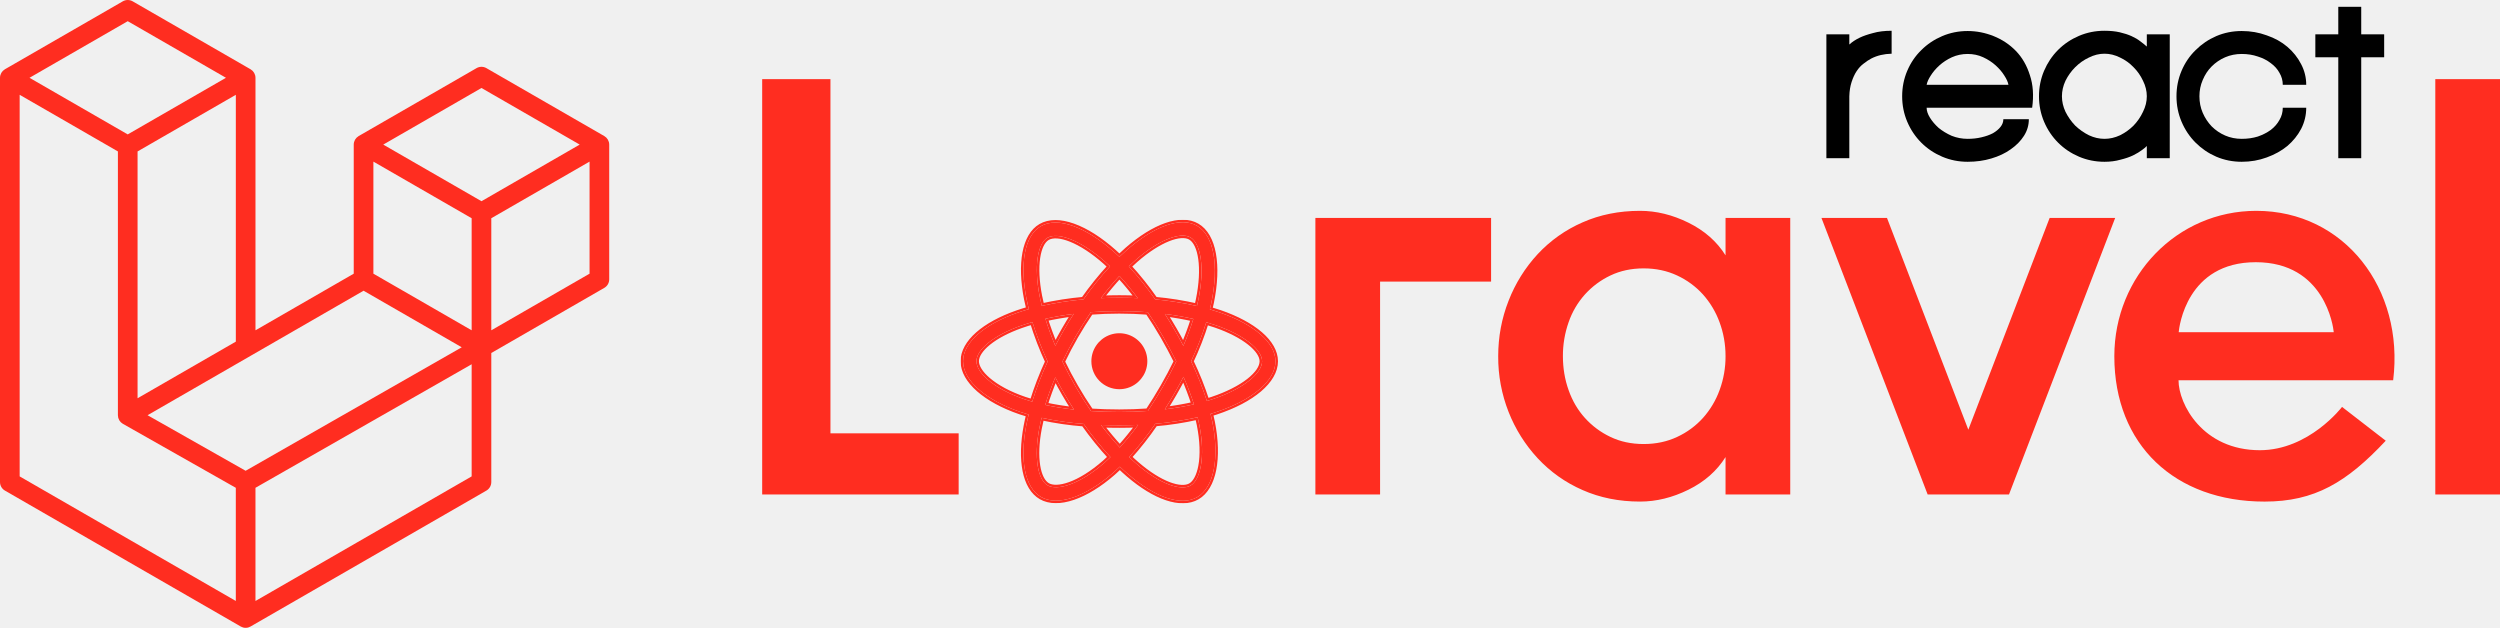
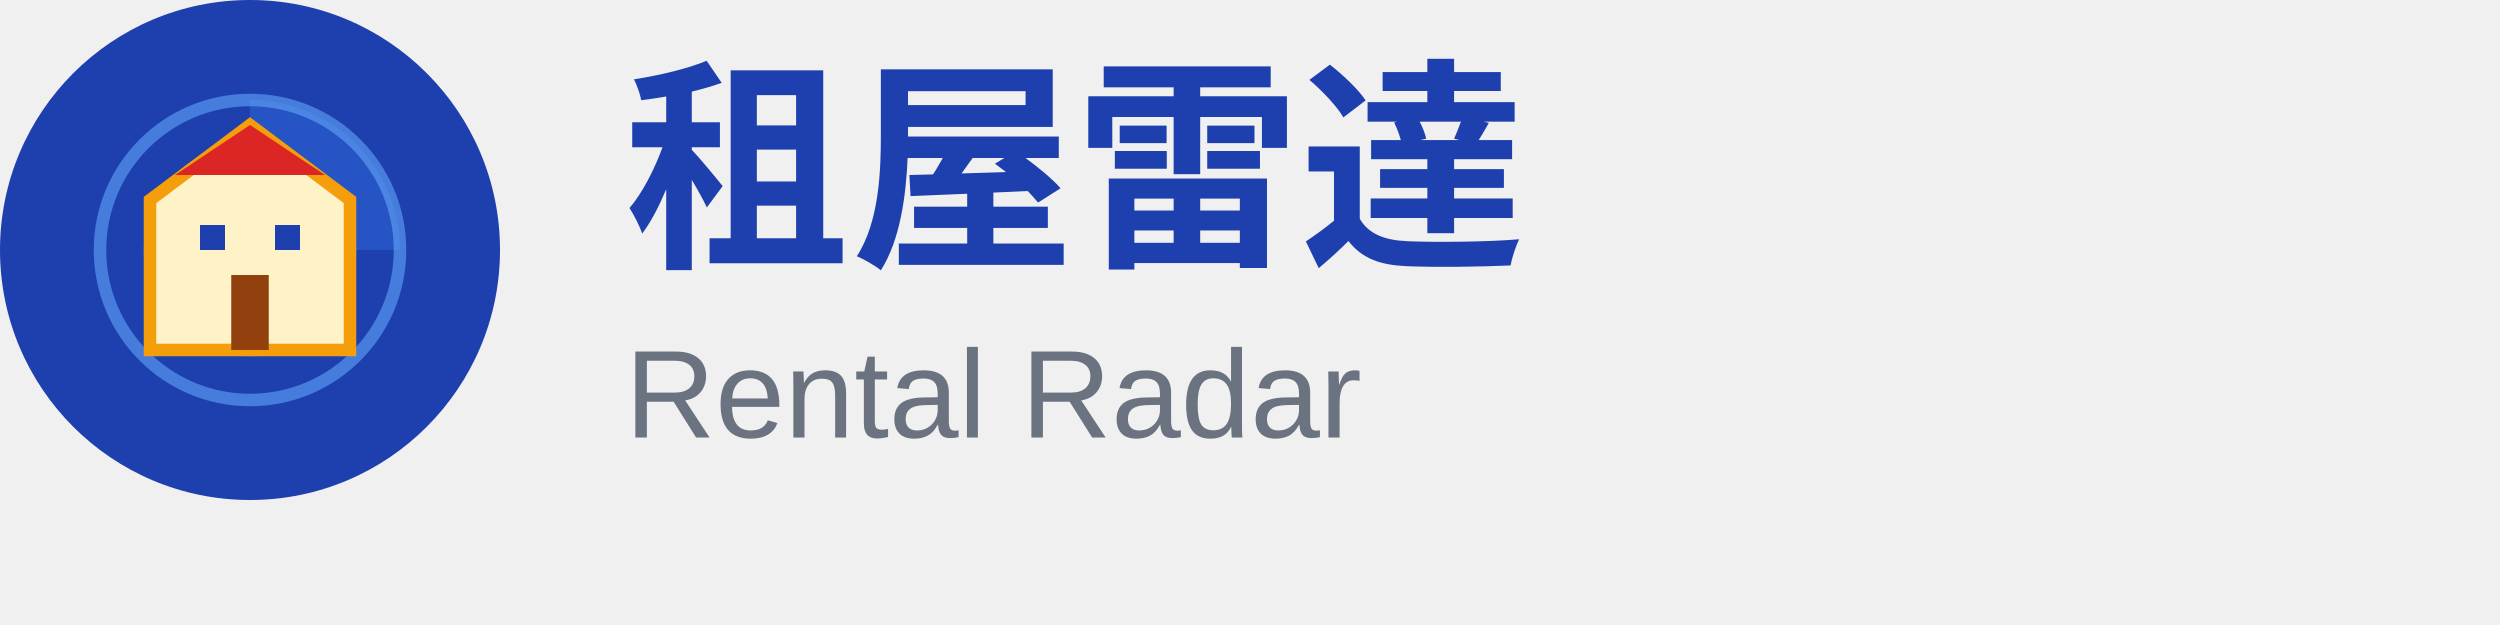
- <svg xmlns="http://www.w3.org/2000/svg" width="1991" height="500" viewBox="0 0 1991 500" fill="none">
-   <mask id="path-1-outside-1_1_7" maskUnits="userSpaceOnUse" x="765" y="175" width="253" height="226" fill="black">
-     <rect fill="white" x="765" y="175" width="253" height="226" />
-     <path d="M971.537 248.894C968.887 247.988 966.217 247.145 963.529 246.365C963.975 244.551 964.386 242.726 964.763 240.892C970.827 211.403 966.862 187.646 953.33 179.825C940.374 172.321 919.125 180.141 897.69 198.84C895.582 200.685 893.518 202.585 891.496 204.541C890.149 203.242 888.767 201.97 887.35 200.727C864.884 180.732 842.365 172.31 828.849 180.157C815.893 187.677 812.042 210.009 817.499 237.958C818.045 240.722 818.658 243.474 819.339 246.214C816.152 247.121 813.073 248.09 810.13 249.117C783.823 258.316 767 272.739 767 287.696C767 303.15 785.056 318.646 812.488 328.042C814.713 328.799 816.959 329.502 819.225 330.152C818.489 333.085 817.838 336.051 817.271 339.05C812.089 366.518 816.131 388.321 829.062 395.795C842.417 403.511 864.822 395.582 886.661 376.458C888.389 374.945 890.116 373.347 891.844 371.664C894.027 373.775 896.273 375.824 898.581 377.811C919.726 396.043 940.607 403.408 953.517 395.914C966.862 388.171 971.2 364.746 965.566 336.246C965.134 334.07 964.637 331.848 964.074 329.582C965.649 329.115 967.192 328.633 968.702 328.136C997.206 318.667 1015.78 303.358 1015.78 287.711C1015.76 272.682 998.403 258.165 971.537 248.894ZM904.681 206.873C923.043 190.854 940.208 184.531 948.033 189.05C956.362 193.865 959.601 213.279 954.367 238.741C954.021 240.399 953.648 242.053 953.247 243.701C942.289 241.208 931.177 239.449 919.985 238.435C913.577 229.204 906.553 220.417 898.959 212.133C900.818 210.33 902.722 208.576 904.671 206.873H904.681ZM840.453 300.476C842.702 304.829 845.053 309.129 847.507 313.376C850.005 317.708 852.608 321.977 855.317 326.182C847.616 325.345 839.963 324.111 832.389 322.487C834.586 315.376 837.292 307.991 840.453 300.476ZM840.453 275.429C837.343 268.074 834.711 260.84 832.55 253.853C839.65 252.262 847.216 250.962 855.104 249.977C852.461 254.102 849.918 258.288 847.475 262.534C845.033 266.781 842.687 271.079 840.437 275.429H840.453ZM846.102 287.955C849.377 281.124 852.905 274.425 856.685 267.857C860.461 261.292 864.481 254.878 868.745 248.614C876.146 248.054 883.733 247.759 891.398 247.759C899.063 247.759 906.697 248.054 914.093 248.619C918.311 254.869 922.307 261.261 926.08 267.795C929.853 274.328 933.427 280.996 936.803 287.799C933.472 294.654 929.906 301.381 926.106 307.981C922.336 314.545 918.363 320.978 914.186 327.281C906.801 327.799 899.156 328.084 891.382 328.084C883.609 328.084 876.109 327.84 868.859 327.369C864.564 321.084 860.511 314.642 856.7 308.043C852.89 301.444 849.352 294.748 846.087 287.955H846.102ZM935.305 313.303C937.81 308.957 940.215 304.553 942.519 300.093C945.678 307.255 948.467 314.576 950.874 322.025C943.21 323.751 935.462 325.074 927.661 325.99C930.293 321.813 932.842 317.584 935.305 313.303ZM942.416 275.434C940.121 271.063 937.736 266.744 935.258 262.477C932.84 258.269 930.319 254.113 927.697 250.008C935.632 251.013 943.245 252.35 950.381 253.983C948.087 261.262 945.428 268.421 942.416 275.434ZM891.502 219.747C896.677 225.401 901.563 231.314 906.143 237.461C896.347 236.994 886.545 236.994 876.736 237.461C881.572 231.066 886.521 225.131 891.502 219.747ZM834.198 189.366C842.521 184.536 860.924 191.439 880.323 208.682C881.561 209.786 882.81 210.941 884.054 212.139C876.422 220.421 869.348 229.201 862.878 238.42C851.711 239.426 840.621 241.157 829.678 243.602C829.046 241.059 828.476 238.499 827.968 235.922C823.278 211.962 826.382 193.901 834.198 189.366ZM822.065 319.89C819.992 319.299 817.945 318.658 815.924 317.967C803.796 313.821 793.779 308.411 786.901 302.518C780.744 297.237 777.624 291.966 777.624 287.696C777.624 278.621 791.13 267.043 813.654 259.191C816.483 258.207 819.337 257.307 822.215 256.491C825.561 267.242 829.612 277.759 834.343 287.976C829.555 298.333 825.454 308.994 822.065 319.89ZM879.659 368.436C870.004 376.894 860.333 382.89 851.808 385.911C844.148 388.622 838.048 388.7 834.363 386.569C826.517 382.035 823.252 364.523 827.704 341.035C828.232 338.271 828.837 335.507 829.518 332.743C840.57 335.124 851.771 336.75 863.044 337.609C869.577 346.876 876.71 355.706 884.396 364.041C882.852 365.559 881.271 367.021 879.659 368.436ZM891.797 356.402C886.76 350.955 881.732 344.927 876.83 338.449C881.594 338.636 886.445 338.729 891.382 338.729C896.451 338.729 901.468 338.62 906.412 338.397C901.849 344.643 896.971 350.652 891.797 356.402ZM956.331 371.219C954.849 379.221 951.869 384.559 948.184 386.694C940.342 391.244 923.577 385.331 905.5 369.736C903.427 367.954 901.354 366.041 899.244 364.036C906.781 355.668 913.747 346.803 920.094 337.501C931.429 336.54 942.685 334.8 953.781 332.292C954.289 334.344 954.738 336.355 955.128 338.325C957.621 350.918 957.979 362.31 956.331 371.219ZM965.349 318.024C963.991 318.475 962.591 318.911 961.171 319.336C957.692 308.535 953.483 297.983 948.572 287.753C953.299 277.659 957.343 267.26 960.679 256.626C963.224 257.367 965.696 258.145 968.075 258.969C991.096 266.908 1005.14 278.663 1005.14 287.696C1005.14 297.335 989.971 309.846 965.349 318.024Z" />
-   </mask>
-   <path d="M971.537 248.894C968.887 247.988 966.217 247.145 963.529 246.365C963.975 244.551 964.386 242.726 964.763 240.892C970.827 211.403 966.862 187.646 953.33 179.825C940.374 172.321 919.125 180.141 897.69 198.84C895.582 200.685 893.518 202.585 891.496 204.541C890.149 203.242 888.767 201.97 887.35 200.727C864.884 180.732 842.365 172.31 828.849 180.157C815.893 187.677 812.042 210.009 817.499 237.958C818.045 240.722 818.658 243.474 819.339 246.214C816.152 247.121 813.073 248.09 810.13 249.117C783.823 258.316 767 272.739 767 287.696C767 303.15 785.056 318.646 812.488 328.042C814.713 328.799 816.959 329.502 819.225 330.152C818.489 333.085 817.838 336.051 817.271 339.05C812.089 366.518 816.131 388.321 829.062 395.795C842.417 403.511 864.822 395.582 886.661 376.458C888.389 374.945 890.116 373.347 891.844 371.664C894.027 373.775 896.273 375.824 898.581 377.811C919.726 396.043 940.607 403.408 953.517 395.914C966.862 388.171 971.2 364.746 965.566 336.246C965.134 334.07 964.637 331.848 964.074 329.582C965.649 329.115 967.192 328.633 968.702 328.136C997.206 318.667 1015.78 303.358 1015.78 287.711C1015.76 272.682 998.403 258.165 971.537 248.894ZM904.681 206.873C923.043 190.854 940.208 184.531 948.033 189.05C956.362 193.865 959.601 213.279 954.367 238.741C954.021 240.399 953.648 242.053 953.247 243.701C942.289 241.208 931.177 239.449 919.985 238.435C913.577 229.204 906.553 220.417 898.959 212.133C900.818 210.33 902.722 208.576 904.671 206.873H904.681ZM840.453 300.476C842.702 304.829 845.053 309.129 847.507 313.376C850.005 317.708 852.608 321.977 855.317 326.182C847.616 325.345 839.963 324.111 832.389 322.487C834.586 315.376 837.292 307.991 840.453 300.476ZM840.453 275.429C837.343 268.074 834.711 260.84 832.55 253.853C839.65 252.262 847.216 250.962 855.104 249.977C852.461 254.102 849.918 258.288 847.475 262.534C845.033 266.781 842.687 271.079 840.437 275.429H840.453ZM846.102 287.955C849.377 281.124 852.905 274.425 856.685 267.857C860.461 261.292 864.481 254.878 868.745 248.614C876.146 248.054 883.733 247.759 891.398 247.759C899.063 247.759 906.697 248.054 914.093 248.619C918.311 254.869 922.307 261.261 926.08 267.795C929.853 274.328 933.427 280.996 936.803 287.799C933.472 294.654 929.906 301.381 926.106 307.981C922.336 314.545 918.363 320.978 914.186 327.281C906.801 327.799 899.156 328.084 891.382 328.084C883.609 328.084 876.109 327.84 868.859 327.369C864.564 321.084 860.511 314.642 856.7 308.043C852.89 301.444 849.352 294.748 846.087 287.955H846.102ZM935.305 313.303C937.81 308.957 940.215 304.553 942.519 300.093C945.678 307.255 948.467 314.576 950.874 322.025C943.21 323.751 935.462 325.074 927.661 325.99C930.293 321.813 932.842 317.584 935.305 313.303ZM942.416 275.434C940.121 271.063 937.736 266.744 935.258 262.477C932.84 258.269 930.319 254.113 927.697 250.008C935.632 251.013 943.245 252.35 950.381 253.983C948.087 261.262 945.428 268.421 942.416 275.434ZM891.502 219.747C896.677 225.401 901.563 231.314 906.143 237.461C896.347 236.994 886.545 236.994 876.736 237.461C881.572 231.066 886.521 225.131 891.502 219.747ZM834.198 189.366C842.521 184.536 860.924 191.439 880.323 208.682C881.561 209.786 882.81 210.941 884.054 212.139C876.422 220.421 869.348 229.201 862.878 238.42C851.711 239.426 840.621 241.157 829.678 243.602C829.046 241.059 828.476 238.499 827.968 235.922C823.278 211.962 826.382 193.901 834.198 189.366ZM822.065 319.89C819.992 319.299 817.945 318.658 815.924 317.967C803.796 313.821 793.779 308.411 786.901 302.518C780.744 297.237 777.624 291.966 777.624 287.696C777.624 278.621 791.13 267.043 813.654 259.191C816.483 258.207 819.337 257.307 822.215 256.491C825.561 267.242 829.612 277.759 834.343 287.976C829.555 298.333 825.454 308.994 822.065 319.89ZM879.659 368.436C870.004 376.894 860.333 382.89 851.808 385.911C844.148 388.622 838.048 388.7 834.363 386.569C826.517 382.035 823.252 364.523 827.704 341.035C828.232 338.271 828.837 335.507 829.518 332.743C840.57 335.124 851.771 336.75 863.044 337.609C869.577 346.876 876.71 355.706 884.396 364.041C882.852 365.559 881.271 367.021 879.659 368.436ZM891.797 356.402C886.76 350.955 881.732 344.927 876.83 338.449C881.594 338.636 886.445 338.729 891.382 338.729C896.451 338.729 901.468 338.62 906.412 338.397C901.849 344.643 896.971 350.652 891.797 356.402ZM956.331 371.219C954.849 379.221 951.869 384.559 948.184 386.694C940.342 391.244 923.577 385.331 905.5 369.736C903.427 367.954 901.354 366.041 899.244 364.036C906.781 355.668 913.747 346.803 920.094 337.501C931.429 336.54 942.685 334.8 953.781 332.292C954.289 334.344 954.738 336.355 955.128 338.325C957.621 350.918 957.979 362.31 956.331 371.219ZM965.349 318.024C963.991 318.475 962.591 318.911 961.171 319.336C957.692 308.535 953.483 297.983 948.572 287.753C953.299 277.659 957.343 267.26 960.679 256.626C963.224 257.367 965.696 258.145 968.075 258.969C991.096 266.908 1005.14 278.663 1005.14 287.696C1005.14 297.335 989.971 309.846 965.349 318.024Z" fill="#FF2D20" />
-   <path d="M971.537 248.894C968.887 247.988 966.217 247.145 963.529 246.365C963.975 244.551 964.386 242.726 964.763 240.892C970.827 211.403 966.862 187.646 953.33 179.825C940.374 172.321 919.125 180.141 897.69 198.84C895.582 200.685 893.518 202.585 891.496 204.541C890.149 203.242 888.767 201.97 887.35 200.727C864.884 180.732 842.365 172.31 828.849 180.157C815.893 187.677 812.042 210.009 817.499 237.958C818.045 240.722 818.658 243.474 819.339 246.214C816.152 247.121 813.073 248.09 810.13 249.117C783.823 258.316 767 272.739 767 287.696C767 303.15 785.056 318.646 812.488 328.042C814.713 328.799 816.959 329.502 819.225 330.152C818.489 333.085 817.838 336.051 817.271 339.05C812.089 366.518 816.131 388.321 829.062 395.795C842.417 403.511 864.822 395.582 886.661 376.458C888.389 374.945 890.116 373.347 891.844 371.664C894.027 373.775 896.273 375.824 898.581 377.811C919.726 396.043 940.607 403.408 953.517 395.914C966.862 388.171 971.2 364.746 965.566 336.246C965.134 334.07 964.637 331.848 964.074 329.582C965.649 329.115 967.192 328.633 968.702 328.136C997.206 318.667 1015.78 303.358 1015.78 287.711C1015.76 272.682 998.403 258.165 971.537 248.894ZM904.681 206.873C923.043 190.854 940.208 184.531 948.033 189.05C956.362 193.865 959.601 213.279 954.367 238.741C954.021 240.399 953.648 242.053 953.247 243.701C942.289 241.208 931.177 239.449 919.985 238.435C913.577 229.204 906.553 220.417 898.959 212.133C900.818 210.33 902.722 208.576 904.671 206.873H904.681ZM840.453 300.476C842.702 304.829 845.053 309.129 847.507 313.376C850.005 317.708 852.608 321.977 855.317 326.182C847.616 325.345 839.963 324.111 832.389 322.487C834.586 315.376 837.292 307.991 840.453 300.476ZM840.453 275.429C837.343 268.074 834.711 260.84 832.55 253.853C839.65 252.262 847.216 250.962 855.104 249.977C852.461 254.102 849.918 258.288 847.475 262.534C845.033 266.781 842.687 271.079 840.437 275.429H840.453ZM846.102 287.955C849.377 281.124 852.905 274.425 856.685 267.857C860.461 261.292 864.481 254.878 868.745 248.614C876.146 248.054 883.733 247.759 891.398 247.759C899.063 247.759 906.697 248.054 914.093 248.619C918.311 254.869 922.307 261.261 926.08 267.795C929.853 274.328 933.427 280.996 936.803 287.799C933.472 294.654 929.906 301.381 926.106 307.981C922.336 314.545 918.363 320.978 914.186 327.281C906.801 327.799 899.156 328.084 891.382 328.084C883.609 328.084 876.109 327.84 868.859 327.369C864.564 321.084 860.511 314.642 856.7 308.043C852.89 301.444 849.352 294.748 846.087 287.955H846.102ZM935.305 313.303C937.81 308.957 940.215 304.553 942.519 300.093C945.678 307.255 948.467 314.576 950.874 322.025C943.21 323.751 935.462 325.074 927.661 325.99C930.293 321.813 932.842 317.584 935.305 313.303ZM942.416 275.434C940.121 271.063 937.736 266.744 935.258 262.477C932.84 258.269 930.319 254.113 927.697 250.008C935.632 251.013 943.245 252.35 950.381 253.983C948.087 261.262 945.428 268.421 942.416 275.434ZM891.502 219.747C896.677 225.401 901.563 231.314 906.143 237.461C896.347 236.994 886.545 236.994 876.736 237.461C881.572 231.066 886.521 225.131 891.502 219.747ZM834.198 189.366C842.521 184.536 860.924 191.439 880.323 208.682C881.561 209.786 882.81 210.941 884.054 212.139C876.422 220.421 869.348 229.201 862.878 238.42C851.711 239.426 840.621 241.157 829.678 243.602C829.046 241.059 828.476 238.499 827.968 235.922C823.278 211.962 826.382 193.901 834.198 189.366ZM822.065 319.89C819.992 319.299 817.945 318.658 815.924 317.967C803.796 313.821 793.779 308.411 786.901 302.518C780.744 297.237 777.624 291.966 777.624 287.696C777.624 278.621 791.13 267.043 813.654 259.191C816.483 258.207 819.337 257.307 822.215 256.491C825.561 267.242 829.612 277.759 834.343 287.976C829.555 298.333 825.454 308.994 822.065 319.89ZM879.659 368.436C870.004 376.894 860.333 382.89 851.808 385.911C844.148 388.622 838.048 388.7 834.363 386.569C826.517 382.035 823.252 364.523 827.704 341.035C828.232 338.271 828.837 335.507 829.518 332.743C840.57 335.124 851.771 336.75 863.044 337.609C869.577 346.876 876.71 355.706 884.396 364.041C882.852 365.559 881.271 367.021 879.659 368.436ZM891.797 356.402C886.76 350.955 881.732 344.927 876.83 338.449C881.594 338.636 886.445 338.729 891.382 338.729C896.451 338.729 901.468 338.62 906.412 338.397C901.849 344.643 896.971 350.652 891.797 356.402ZM956.331 371.219C954.849 379.221 951.869 384.559 948.184 386.694C940.342 391.244 923.577 385.331 905.5 369.736C903.427 367.954 901.354 366.041 899.244 364.036C906.781 355.668 913.747 346.803 920.094 337.501C931.429 336.54 942.685 334.8 953.781 332.292C954.289 334.344 954.738 336.355 955.128 338.325C957.621 350.918 957.979 362.31 956.331 371.219ZM965.349 318.024C963.991 318.475 962.591 318.911 961.171 319.336C957.692 308.535 953.483 297.983 948.572 287.753C953.299 277.659 957.343 267.26 960.679 256.626C963.224 257.367 965.696 258.145 968.075 258.969C991.096 266.908 1005.14 278.663 1005.14 287.696C1005.14 297.335 989.971 309.846 965.349 318.024Z" stroke="#FF2D20" stroke-width="4" mask="url(#path-1-outside-1_1_7)" />
-   <path d="M891.382 309.96C895.793 309.974 900.109 308.679 903.783 306.24C907.457 303.8 910.325 300.324 912.023 296.253C913.721 292.182 914.172 287.699 913.321 283.372C912.469 279.044 910.352 275.066 907.239 271.943C904.125 268.819 900.154 266.689 895.829 265.823C891.504 264.957 887.02 265.394 882.944 267.079C878.867 268.764 875.383 271.62 872.931 275.286C870.479 278.953 869.17 283.264 869.17 287.675C869.164 290.597 869.733 293.492 870.847 296.193C871.96 298.895 873.595 301.351 875.658 303.421C877.72 305.49 880.171 307.133 882.869 308.255C885.567 309.377 888.46 309.957 891.382 309.96Z" fill="#FF2D20" />
-   <path fill-rule="evenodd" clip-rule="evenodd" d="M484.904 113.113C485.084 113.78 485.176 114.467 485.178 115.157V222.481C485.178 223.859 484.815 225.212 484.125 226.404C483.435 227.596 482.443 228.584 481.25 229.27L391.267 281.132V383.926C391.267 386.724 389.782 389.306 387.359 390.715L199.527 498.958C199.097 499.202 198.628 499.359 198.159 499.525C197.984 499.584 197.817 499.691 197.632 499.74C196.319 500.087 194.939 500.087 193.626 499.74C193.411 499.682 193.215 499.564 193.01 499.486C192.58 499.33 192.131 499.193 191.72 498.958L3.928 390.715C2.735 390.029 1.744 389.04 1.054 387.848C0.365 386.656 0.001 385.304 0 383.926L0 61.955C0 61.251 0.098 60.566 0.274 59.901C0.332 59.676 0.469 59.471 0.547 59.246C0.694 58.835 0.831 58.414 1.046 58.033C1.192 57.779 1.407 57.573 1.583 57.338C1.808 57.025 2.013 56.703 2.277 56.429C2.501 56.204 2.795 56.038 3.049 55.842C3.332 55.607 3.586 55.353 3.908 55.167L97.819 1.045C99.008 0.36 100.356 0 101.728 0C103.099 0 104.447 0.36 105.636 1.045L199.537 55.167H199.557C199.869 55.363 200.133 55.607 200.417 55.832C200.671 56.028 200.954 56.204 201.179 56.419C201.452 56.703 201.648 57.025 201.882 57.338C202.048 57.573 202.273 57.779 202.41 58.033C202.635 58.424 202.762 58.835 202.918 59.246C202.996 59.471 203.133 59.676 203.192 59.911C203.371 60.578 203.463 61.265 203.465 61.955V263.055L281.713 217.952V115.148C281.713 114.463 281.81 113.768 281.986 113.113C282.055 112.878 282.182 112.673 282.26 112.448C282.416 112.037 282.553 111.617 282.768 111.235C282.915 110.981 283.13 110.775 283.296 110.541C283.53 110.228 283.726 109.905 283.999 109.631C284.224 109.406 284.507 109.24 284.761 109.044C285.054 108.809 285.309 108.555 285.621 108.369L379.542 54.248C380.73 53.562 382.078 53.201 383.45 53.201C384.822 53.201 386.17 53.562 387.359 54.248L481.26 108.369C481.592 108.565 481.846 108.809 482.139 109.034C482.383 109.23 482.667 109.406 482.891 109.621C483.165 109.905 483.36 110.228 483.595 110.541C483.771 110.775 483.986 110.981 484.123 111.235C484.347 111.617 484.474 112.037 484.631 112.448C484.719 112.673 484.846 112.878 484.904 113.113ZM469.524 217.952V128.705L436.664 147.642L391.267 173.808V263.055L469.534 217.952H469.524ZM375.623 379.397V290.091L330.969 315.621L203.455 388.475V478.622L375.623 379.397ZM15.653 75.503V379.397L187.802 478.612V388.485L97.868 337.532L97.839 337.513L97.8 337.493C97.497 337.317 97.243 337.063 96.959 336.847C96.715 336.652 96.432 336.495 96.217 336.28L96.197 336.251C95.943 336.006 95.767 335.703 95.552 335.429C95.357 335.165 95.122 334.94 94.966 334.666L94.956 334.637C94.78 334.343 94.673 333.991 94.546 333.659C94.419 333.365 94.253 333.091 94.175 332.778C94.077 332.407 94.057 332.006 94.018 331.624C93.979 331.331 93.901 331.037 93.901 330.744V120.606L48.514 94.43L15.653 75.503ZM101.737 16.872L23.5 61.955L101.718 107.039L179.946 61.946L101.718 16.872H101.737ZM142.425 298.23L187.812 272.074V75.503L154.951 94.44L109.554 120.606V317.177L142.425 298.23ZM383.45 70.074L305.222 115.157L383.45 160.241L461.668 115.148L383.45 70.074ZM375.623 173.808L330.227 147.642L297.366 128.705V217.952L342.753 244.108L375.623 263.055V173.808ZM195.619 374.927L310.362 309.351L367.719 276.583L289.549 231.529L199.547 283.401L117.518 330.675L195.619 374.927Z" fill="#FF2D20" />
-   <path fill-rule="evenodd" clip-rule="evenodd" d="M661.371 63V345.115H763.474V393.787H607V63H661.371ZM1047.57 393.787V173.576H1187.5V224.268H1099.09V393.811H1047.57V393.787ZM1374.22 203.347V173.576H1425.75V393.799H1374.22V364.016C1367.29 375.045 1357.45 383.712 1344.68 390.004C1331.92 396.308 1319.08 399.454 1306.15 399.454C1289.45 399.454 1274.17 396.394 1260.3 390.249C1246.79 384.36 1234.64 375.751 1224.61 364.958C1214.66 354.224 1206.81 341.728 1201.45 328.112C1195.88 313.965 1193.07 298.88 1193.17 283.675C1193.17 268.251 1195.93 253.513 1201.45 239.484C1206.77 225.777 1214.62 213.193 1224.6 202.393C1234.64 191.605 1246.79 183 1260.3 177.114C1274.17 170.969 1289.45 167.909 1306.15 167.909C1319.07 167.909 1331.92 171.055 1344.68 177.359C1357.45 183.663 1367.29 192.318 1374.22 203.347ZM1369.5 310.619C1372.67 301.995 1374.27 292.875 1374.22 283.688C1374.22 274.225 1372.63 265.252 1369.5 256.757C1366.54 248.576 1362.06 241.035 1356.27 234.538C1350.5 228.166 1343.5 223.021 1335.7 219.408C1327.67 215.638 1318.75 213.74 1308.99 213.74C1299.22 213.74 1290.39 215.638 1282.52 219.408C1274.81 223.064 1267.9 228.206 1262.19 234.538C1256.42 241.001 1252 248.551 1249.2 256.744C1246.17 265.399 1244.65 274.508 1244.7 283.675C1244.7 293.126 1246.18 302.111 1249.2 310.606C1252.18 319.126 1256.52 326.52 1262.19 332.824C1267.9 339.159 1274.81 344.302 1282.52 347.955C1290.39 351.737 1299.22 353.623 1308.99 353.623C1318.75 353.623 1327.67 351.737 1335.7 347.955C1343.51 344.346 1350.5 339.2 1356.27 332.824C1362.06 326.332 1366.54 318.795 1369.5 310.619ZM1632.33 173.576H1684.52L1599.96 393.799H1535.18L1450.61 173.576H1502.8L1567.57 342.214L1632.33 173.576ZM1796.91 167.909C1867.06 167.909 1914.91 230.07 1905.92 302.821H1734.98C1734.98 321.819 1754.17 358.544 1799.74 358.544C1838.92 358.544 1865.19 324.084 1865.2 324.06L1900.01 350.991C1868.89 384.202 1843.4 399.467 1803.49 399.467C1732.19 399.467 1683.85 354.369 1683.85 283.688C1683.85 219.751 1733.82 167.909 1796.91 167.909ZM1735.11 264.542H1858.6C1858.22 260.307 1851.52 208.819 1796.49 208.819C1741.45 208.819 1735.51 260.307 1735.11 264.542ZM1939.47 393.787V63H1991V393.787H1939.47Z" fill="#FF2D20" />
-   <path d="M1472.8 35.462C1474.96 33.432 1477.74 31.605 1481.12 29.981C1483.96 28.628 1487.48 27.41 1491.68 26.327C1495.87 25.109 1500.81 24.5 1506.49 24.5V42.77C1500.4 42.905 1494.99 44.191 1490.25 46.627C1488.22 47.71 1486.19 49.063 1484.16 50.687C1482.13 52.176 1480.31 54.138 1478.68 56.574C1477.06 59.01 1475.71 61.92 1474.62 65.303C1473.54 68.551 1472.93 72.34 1472.8 76.671V126H1454.53V27.342H1472.8V35.462Z" fill="black" />
-   <path d="M1615.77 94.941C1615.77 99.678 1614.49 104.076 1611.91 108.136C1609.34 112.196 1605.82 115.782 1601.36 118.895C1597.03 122.008 1591.89 124.444 1585.93 126.203C1580.11 127.962 1573.82 128.842 1567.05 128.842C1559.88 128.842 1553.11 127.489 1546.75 124.782C1540.39 122.075 1534.84 118.354 1530.11 113.617C1525.37 108.88 1521.65 103.332 1518.94 96.971C1516.23 90.61 1514.88 83.844 1514.88 76.671C1514.88 69.498 1516.23 62.732 1518.94 56.371C1521.65 50.01 1525.37 44.529 1530.11 39.928C1534.84 35.191 1540.39 31.47 1546.75 28.763C1553.11 26.056 1559.88 24.703 1567.05 24.703C1574.09 24.703 1580.99 26.056 1587.76 28.763C1594.52 31.47 1600.41 35.394 1605.42 40.537C1610.43 45.68 1614.15 52.108 1616.58 59.822C1619.15 67.401 1619.76 76.062 1618.41 85.806H1534.37C1534.37 88.242 1535.25 90.881 1537.01 93.723C1538.77 96.565 1541.07 99.272 1543.91 101.843C1546.89 104.279 1550.34 106.377 1554.26 108.136C1558.32 109.76 1562.59 110.572 1567.05 110.572C1570.98 110.572 1574.63 110.166 1578.01 109.354C1581.53 108.542 1584.58 107.459 1587.15 106.106C1589.72 104.617 1591.75 102.926 1593.24 101.031C1594.73 99.136 1595.47 97.106 1595.47 94.941H1615.77ZM1599.53 67.536C1599.13 65.371 1598.04 62.935 1596.28 60.228C1594.52 57.386 1592.22 54.679 1589.38 52.108C1586.54 49.537 1583.22 47.371 1579.43 45.612C1575.65 43.853 1571.52 42.973 1567.05 42.973C1562.59 42.973 1558.39 43.853 1554.47 45.612C1550.68 47.371 1547.36 49.537 1544.52 52.108C1541.68 54.679 1539.38 57.386 1537.62 60.228C1535.86 62.935 1534.77 65.371 1534.37 67.536H1599.53Z" fill="black" />
-   <path d="M1709.72 126V116.256C1709.04 117.068 1707.76 118.151 1705.86 119.504C1704.1 120.857 1701.74 122.278 1698.76 123.767C1695.92 125.12 1692.53 126.271 1688.61 127.218C1684.82 128.301 1680.62 128.842 1676.02 128.842C1668.85 128.842 1662.08 127.489 1655.72 124.782C1649.36 122.075 1643.81 118.354 1639.08 113.617C1634.34 108.88 1630.62 103.332 1627.91 96.971C1625.21 90.61 1623.85 83.844 1623.85 76.671C1623.85 69.498 1625.21 62.732 1627.91 56.371C1630.62 50.01 1634.34 44.462 1639.08 39.725C1643.81 34.988 1649.36 31.267 1655.72 28.56C1662.08 25.853 1668.85 24.5 1676.02 24.5C1680.62 24.5 1684.68 24.906 1688.2 25.718C1691.72 26.53 1694.83 27.545 1697.54 28.763C1700.25 29.981 1702.55 31.334 1704.44 32.823C1706.47 34.312 1708.23 35.733 1709.72 37.086V27.342H1727.99V126H1709.72ZM1642.12 76.671C1642.12 80.866 1643.07 84.994 1644.96 89.054C1646.99 93.114 1649.57 96.768 1652.68 100.016C1655.93 103.129 1659.58 105.7 1663.64 107.73C1667.7 109.625 1671.83 110.572 1676.02 110.572C1680.22 110.572 1684.35 109.625 1688.41 107.73C1692.47 105.7 1696.05 103.129 1699.16 100.016C1702.28 96.768 1704.78 93.114 1706.68 89.054C1708.71 84.994 1709.72 80.866 1709.72 76.671C1709.72 72.476 1708.71 68.348 1706.68 64.288C1704.78 60.228 1702.28 56.642 1699.16 53.529C1696.05 50.281 1692.47 47.71 1688.41 45.815C1684.35 43.785 1680.22 42.77 1676.02 42.77C1671.83 42.77 1667.7 43.785 1663.64 45.815C1659.58 47.71 1655.93 50.281 1652.68 53.529C1649.57 56.642 1646.99 60.228 1644.96 64.288C1643.07 68.348 1642.12 72.476 1642.12 76.671Z" fill="black" />
-   <path d="M1836.68 85.806C1836.68 91.761 1835.32 97.377 1832.62 102.655C1829.91 107.798 1826.25 112.331 1821.65 116.256C1817.05 120.045 1811.57 123.09 1805.21 125.391C1798.98 127.692 1792.35 128.842 1785.32 128.842C1778.14 128.842 1771.38 127.489 1765.02 124.782C1758.79 122.075 1753.31 118.354 1748.57 113.617C1743.84 108.88 1740.11 103.332 1737.41 96.971C1734.7 90.61 1733.35 83.844 1733.35 76.671C1733.35 69.498 1734.7 62.732 1737.41 56.371C1740.11 50.01 1743.84 44.529 1748.57 39.928C1753.31 35.191 1758.79 31.47 1765.02 28.763C1771.38 26.056 1778.14 24.703 1785.32 24.703C1792.35 24.703 1798.98 25.853 1805.21 28.154C1811.57 30.319 1817.05 33.364 1821.65 37.289C1826.25 41.214 1829.91 45.815 1832.62 51.093C1835.32 56.236 1836.68 61.717 1836.68 67.536H1818C1818 64.153 1817.12 60.972 1815.36 57.995C1813.74 55.018 1811.44 52.446 1808.46 50.281C1805.48 47.98 1802.03 46.221 1798.11 45.003C1794.18 43.65 1789.92 42.973 1785.32 42.973C1780.58 42.973 1776.18 43.853 1772.12 45.612C1768.06 47.371 1764.47 49.807 1761.36 52.92C1758.38 55.897 1756.02 59.484 1754.26 63.679C1752.5 67.739 1751.62 72.07 1751.62 76.671C1751.62 81.408 1752.5 85.806 1754.26 89.866C1756.02 93.926 1758.38 97.512 1761.36 100.625C1764.47 103.738 1768.06 106.174 1772.12 107.933C1776.18 109.692 1780.58 110.572 1785.32 110.572C1789.92 110.572 1794.18 109.963 1798.11 108.745C1802.03 107.392 1805.48 105.632 1808.46 103.467C1811.44 101.166 1813.74 98.527 1815.36 95.55C1817.12 92.573 1818 89.325 1818 85.806H1836.68Z" fill="black" />
-   <path d="M1862.21 126V45.612H1843.94V27.342H1862.21V5.418H1880.48V27.342H1898.75V45.612H1880.48V126H1862.21Z" fill="black" />
+ <svg xmlns="http://www.w3.org/2000/svg" width="200" height="50" viewBox="0 0 200 50" fill="none">
+   <circle cx="20" cy="20" r="20" fill="#1E40AF" />
+   <path d="M20 20 L20 8 A12 12 0 0 1 32 20 Z" fill="#3B82F6" opacity="0.3" />
+   <circle cx="20" cy="20" r="12" stroke="#60A5FA" stroke-width="1" fill="none" opacity="0.6" />
+   <circle cx="20" cy="20" r="8" stroke="#60A5FA" stroke-width="1" fill="none" opacity="0.6" />
+   <circle cx="20" cy="20" r="4" stroke="#60A5FA" stroke-width="1" fill="none" opacity="0.6" />
+   <path d="M20 10 L12 16 L12 28 L28 28 L28 16 L20 10 Z" fill="#FEF3C7" stroke="#F59E0B" stroke-width="1" />
+   <path d="M20 10 L14 14 L26 14 L20 10 Z" fill="#DC2626" />
+   <rect x="16" y="18" width="2" height="2" fill="#1E40AF" />
+   <rect x="22" y="18" width="2" height="2" fill="#1E40AF" />
+   <rect x="18.5" y="22" width="3" height="6" fill="#92400E" />
+   <circle cx="20" cy="20" r="1.5" fill="#FEF3C7" />
+   <text x="50" y="20" font-family="Arial, sans-serif" font-size="18" font-weight="bold" fill="#1E40AF">租屋雷達</text>
+   <text x="50" y="35" font-family="Arial, sans-serif" font-size="10" fill="#6B7280">Rental Radar</text>
</svg>
